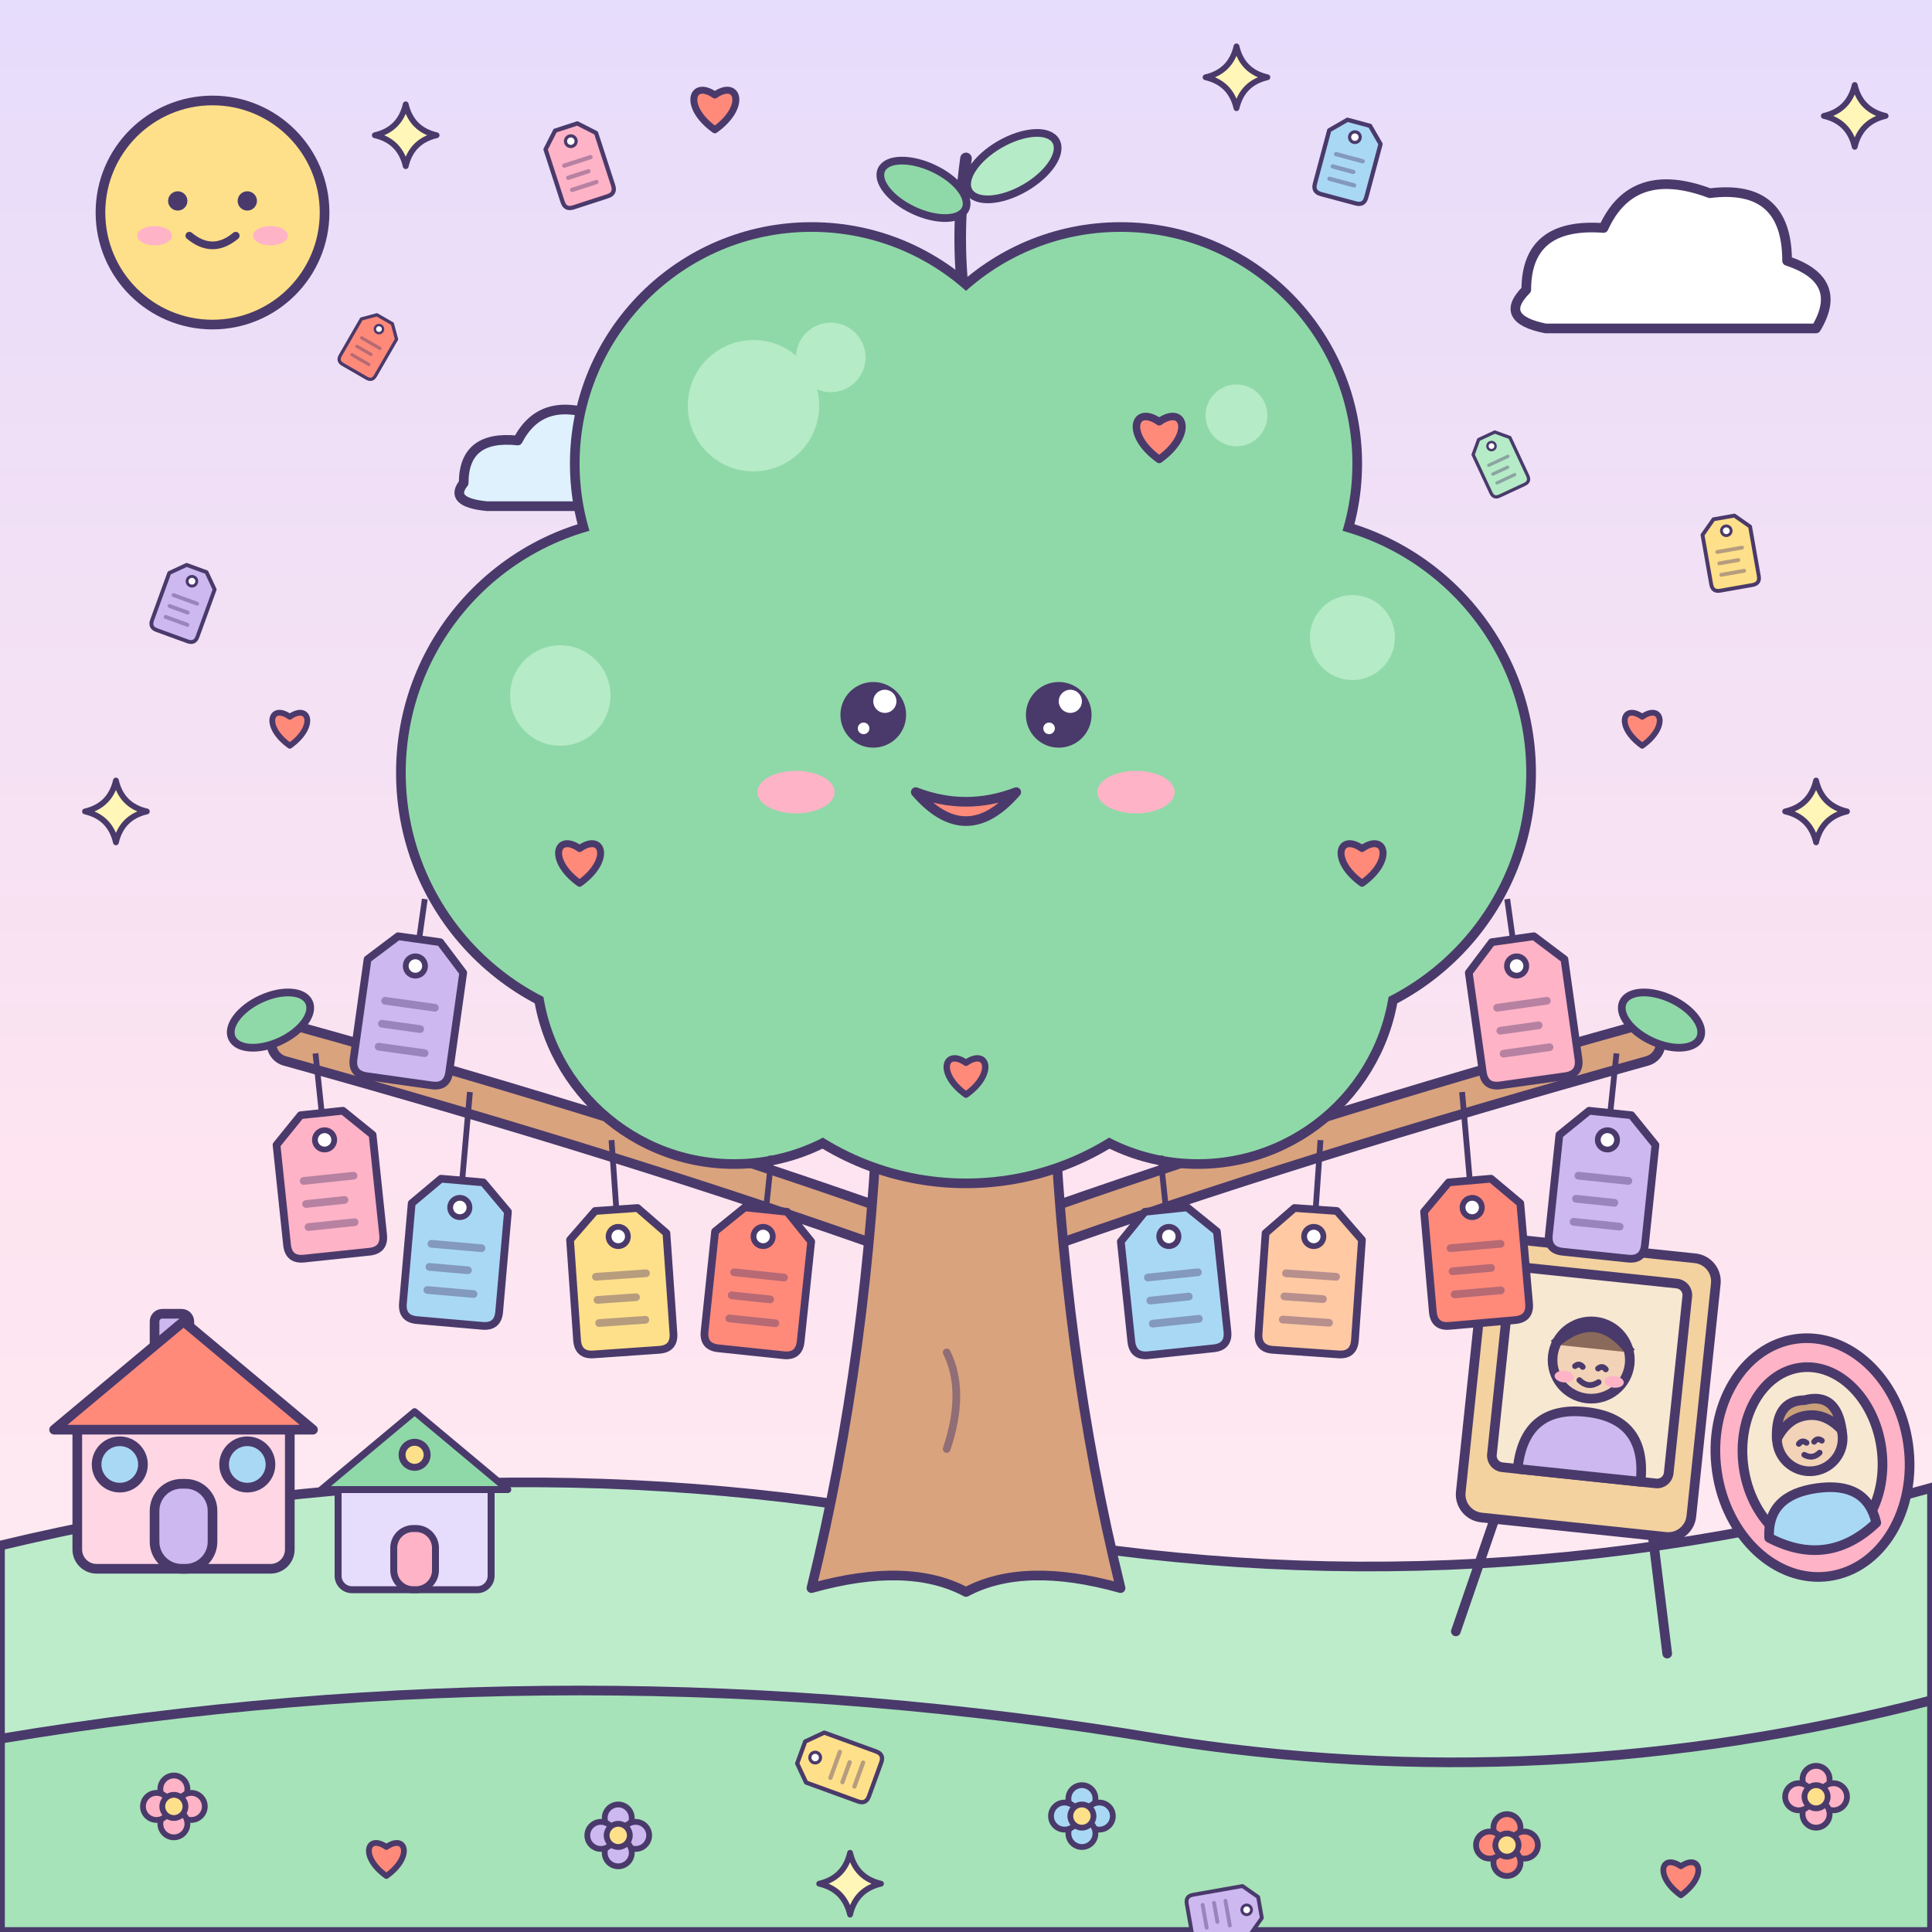
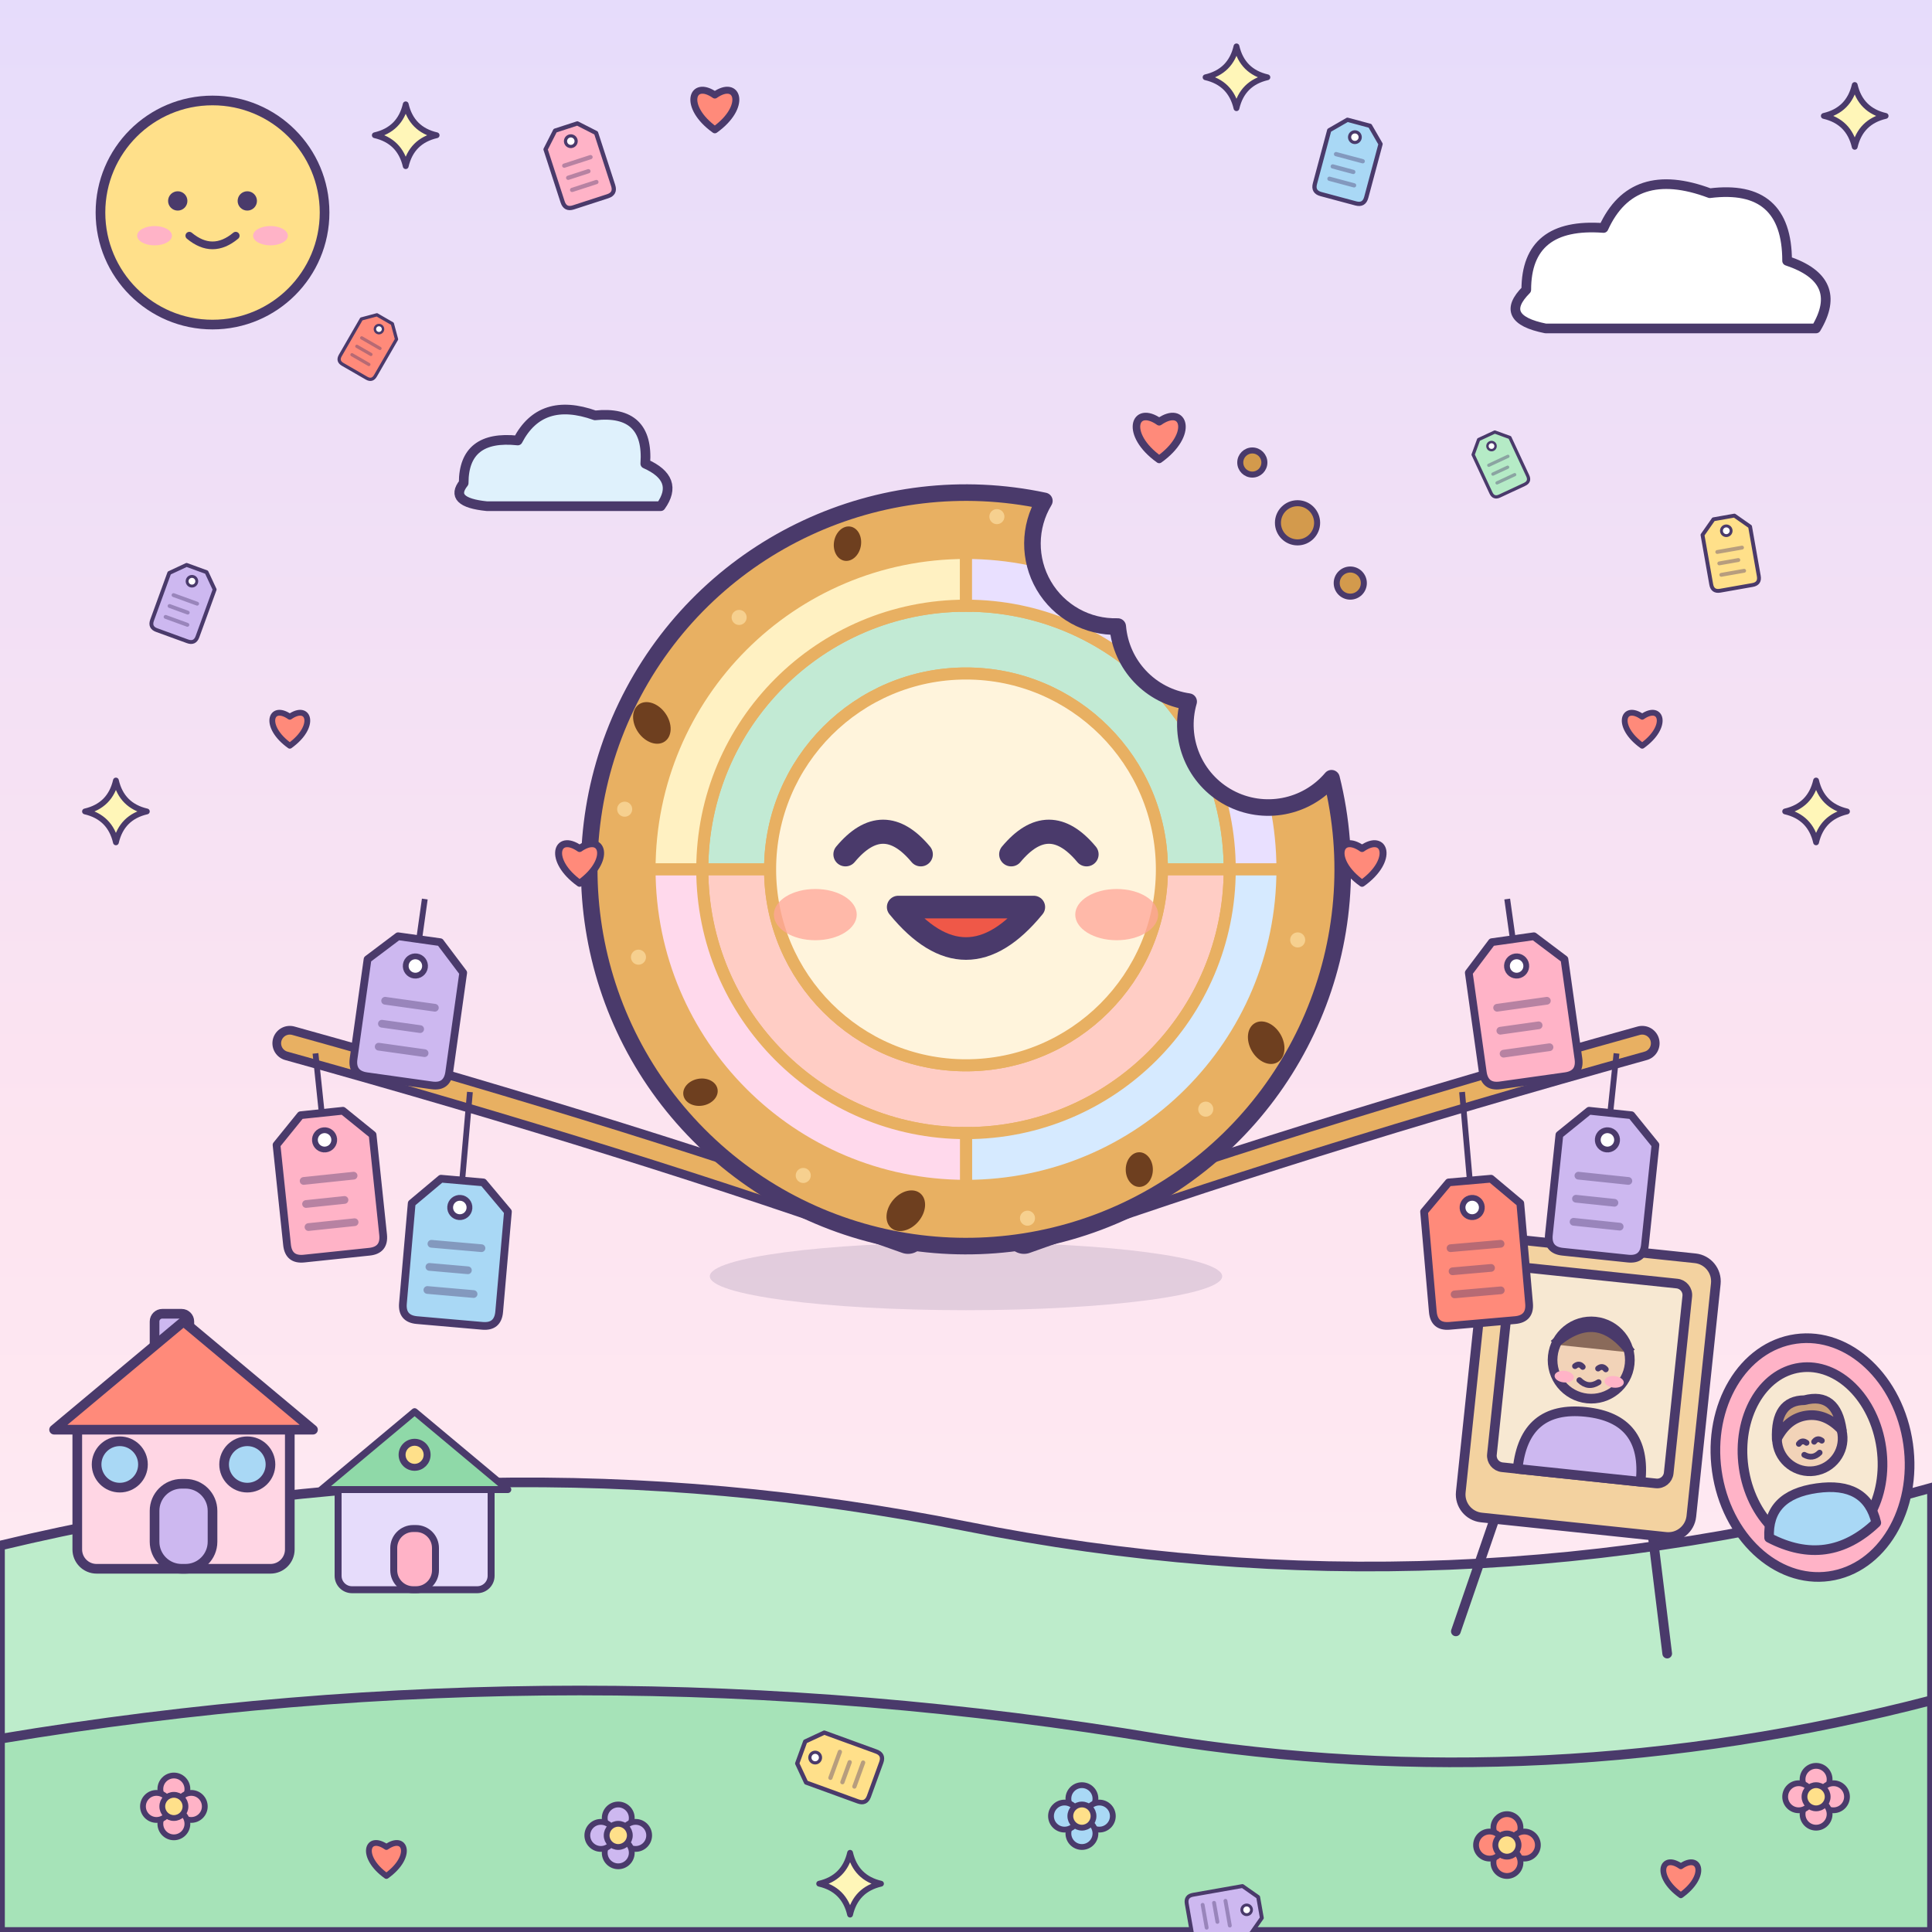
<svg xmlns="http://www.w3.org/2000/svg" viewBox="0 0 1000 1000">
  <defs>
    <linearGradient id="sky" x1="0" y1="0" x2="0" y2="1">
      <stop offset="0" stop-color="#e6dcfb" />
      <stop offset="0.6" stop-color="#fde4f0" />
      <stop offset="1" stop-color="#ffeef4" />
    </linearGradient>
    <g id="tag">
      <path d="M0 14 L14 0 L36 0 L50 14 L50 66 Q50 74 42 74 L8 74 Q0 74 0 66 Z" stroke="#4a3a6b" stroke-width="4" stroke-linejoin="round" />
      <circle cx="25" cy="14" r="5" fill="#fff" stroke="#4a3a6b" stroke-width="3" />
      <path d="M12 34 H38 M12 46 H32 M12 58 H36" stroke="#4a3a6b" stroke-width="4" stroke-linecap="round" opacity="0.4" fill="none" />
    </g>
    <path id="spark" d="M0 -16 Q3 -3 16 0 Q3 3 0 16 Q-3 3 -16 0 Q-3 -3 0 -16 Z" fill="#fff6b8" stroke="#4a3a6b" stroke-width="3" stroke-linejoin="round" />
    <path id="heart" d="M0 6 C-14 -4 -10 -16 0 -9 C10 -16 14 -4 0 6 Z" fill="#ff8a7a" stroke="#4a3a6b" stroke-width="3" stroke-linejoin="round" />
  </defs>
  <rect width="1000" height="1000" fill="url(#sky)" />
  <g stroke="#4a3a6b" stroke-width="5">
    <circle cx="110" cy="110" r="58" fill="#ffe08a" />
    <circle cx="92" cy="104" r="5" fill="#4a3a6b" stroke="none" />
    <circle cx="128" cy="104" r="5" fill="#4a3a6b" stroke="none" />
    <path d="M98 122 Q110 132 122 122" fill="none" stroke-linecap="round" stroke-width="4" />
    <ellipse cx="80" cy="122" rx="9" ry="5" fill="#ffb3c7" stroke="none" />
    <ellipse cx="140" cy="122" rx="9" ry="5" fill="#ffb3c7" stroke="none" />
    <path d="M790 150 Q790 115 830 118 Q845 85 885 100 Q925 95 925 135 Q955 145 940 170 L800 170 Q775 165 790 150 Z" fill="#fff" stroke-linejoin="round" />
    <path d="M240 250 Q240 225 268 228 Q280 205 308 215 Q336 212 334 240 Q352 248 342 262 L252 262 Q232 260 240 250 Z" fill="#dff1fc" stroke-linejoin="round" />
  </g>
  <g>
    <use href="#tag" fill="#ffb3c7" transform="translate(280 70) rotate(-18) scale(0.55)" />
    <use href="#tag" fill="#a9d8f5" transform="translate(690 60) rotate(15) scale(0.55)" />
    <use href="#tag" fill="#ffe08a" transform="translate(880 270) rotate(-10) scale(0.5)" />
    <use href="#tag" fill="#cdb8f0" transform="translate(90 290) rotate(20) scale(0.5)" />
    <use href="#tag" fill="#ff8a7a" transform="translate(190 160) rotate(30) scale(0.42)" />
    <use href="#tag" fill="#b5ebc6" transform="translate(760 230) rotate(-25) scale(0.42)" />
  </g>
  <use href="#spark" x="210" y="70" />
  <use href="#spark" x="960" y="60" />
  <use href="#spark" x="60" y="420" />
  <use href="#spark" x="940" y="420" />
  <use href="#spark" x="640" y="40" />
  <use href="#heart" transform="translate(370 60) scale(1.2)" />
  <use href="#heart" transform="translate(850 380)" />
  <use href="#heart" transform="translate(150 380)" />
  <path d="M0 800 Q250 740 500 790 Q750 840 1000 770 L1000 1000 L0 1000 Z" fill="#bdeccb" stroke="#4a3a6b" stroke-width="5" />
  <g stroke="#4a3a6b" stroke-width="5" stroke-linejoin="round">
    <g transform="translate(40 690)">
      <rect x="40" y="-10" width="18" height="34" rx="4" fill="#cdb8f0" />
      <rect x="0" y="40" width="110" height="82" rx="10" fill="#ffd6e4" />
      <path d="M-12 50 L55 -6 L122 50 Z" fill="#ff8a7a" />
      <rect x="40" y="78" width="30" height="44" rx="14" fill="#cdb8f0" />
      <circle cx="88" cy="68" r="12" fill="#a9d8f5" />
      <circle cx="22" cy="68" r="12" fill="#a9d8f5" />
    </g>
    <g transform="translate(175 735) scale(0.72)">
      <rect x="0" y="40" width="110" height="82" rx="10" fill="#e6dcfb" />
      <path d="M-12 50 L55 -6 L122 50 Z" fill="#8fd9a8" />
      <rect x="40" y="78" width="30" height="44" rx="14" fill="#ffb3c7" />
      <circle cx="55" cy="25" r="9" fill="#ffe08a" />
    </g>
  </g>
  <g stroke="#4a3a6b" stroke-width="5" stroke-linejoin="round">
    <g transform="translate(770 640) rotate(6)">
      <path d="M20 140 L5 205 M100 140 L115 205" stroke-linecap="round" fill="none" />
      <rect x="0" y="0" width="120" height="145" rx="12" fill="#f3d2a0" />
      <rect x="14" y="14" width="92" height="104" rx="6" fill="#f7e8d2" />
      <path d="M28 118 Q28 85 60 85 Q92 85 92 118 Z" fill="#cdb8f0" />
      <circle cx="60" cy="58" r="20" fill="#f2d3b8" />
      <path d="M40 52 Q60 30 80 52" fill="#8a6a5a" />
      <path d="M52 62 Q54 60 56 62 M64 62 Q66 60 68 62" fill="none" stroke-width="3" stroke-linecap="round" />
      <path d="M55 69 Q60 73 65 69" fill="none" stroke-width="3" stroke-linecap="round" />
      <ellipse cx="47" cy="68" rx="5" ry="3" fill="#ffb3c7" stroke="none" />
      <ellipse cx="73" cy="68" rx="5" ry="3" fill="#ffb3c7" stroke="none" />
    </g>
    <g transform="translate(880 700) rotate(-8)">
      <ellipse cx="50" cy="62" rx="50" ry="62" fill="#ffb3c7" />
      <ellipse cx="50" cy="62" rx="36" ry="47" fill="#f7e8d2" />
      <path d="M22 100 Q24 78 50 78 Q76 78 78 100 Q64 110 50 110 Q36 110 22 100 Z" fill="#a9d8f5" />
      <circle cx="50" cy="52" r="17" fill="#f2d3b8" />
      <path d="M33 50 Q35 30 50 32 Q67 30 67 50 Q60 40 50 40 Q40 40 33 50 Z" fill="#c9a07a" />
      <path d="M44 54 Q46 52 48 54 M52 54 Q54 52 56 54" fill="none" stroke-width="3" stroke-linecap="round" />
      <path d="M46 60 Q50 63 54 60" fill="none" stroke-width="3" stroke-linecap="round" />
    </g>
  </g>
  <g fill="none" stroke-linecap="round">
-     <path d="M470 640 Q330 590 150 540" stroke="#4a3a6b" stroke-width="24" />
-     <path d="M470 640 Q330 590 150 540" stroke="#d9a37e" stroke-width="14" />
-     <path d="M530 640 Q670 590 850 540" stroke="#4a3a6b" stroke-width="24" />
-     <path d="M530 640 Q670 590 850 540" stroke="#d9a37e" stroke-width="14" />
-   </g>
-   <g stroke="#4a3a6b" stroke-width="4">
-     <ellipse cx="140" cy="528" rx="22" ry="12" fill="#8fd9a8" transform="rotate(-25 140 528)" />
-     <ellipse cx="860" cy="528" rx="22" ry="12" fill="#8fd9a8" transform="rotate(25 860 528)" />
-   </g>
-   <path d="M455 560 Q450 700 420 822 Q470 808 500 824 Q530 808 580 822 Q550 700 545 560 Z" fill="#d9a37e" stroke="#4a3a6b" stroke-width="5" stroke-linejoin="round" />
-   <path d="M490 700 Q500 720 490 750" fill="none" stroke="#4a3a6b" stroke-width="4" stroke-linecap="round" opacity="0.5" />
-   <g stroke="#4a3a6b" stroke-linecap="round" fill="none">
-     <path d="M500 162 Q494 125 500 82" stroke-width="6" />
-   </g>
-   <g stroke="#4a3a6b" stroke-width="4">
-     <ellipse cx="478" cy="98" rx="24" ry="12" fill="#8fd9a8" transform="rotate(25 478 98)" />
-     <ellipse cx="524" cy="86" rx="26" ry="13" fill="#b5ebc6" transform="rotate(-30 524 86)" />
-   </g>
-   <g stroke="#4a3a6b" stroke-width="10" fill="#4a3a6b">
-     <circle cx="500" cy="330" r="170" />
-     <circle cx="340" cy="400" r="130" />
-     <circle cx="660" cy="400" r="130" />
-     <circle cx="420" cy="240" r="120" />
-     <circle cx="580" cy="240" r="120" />
-     <circle cx="500" cy="470" r="140" />
-     <circle cx="380" cy="500" r="100" />
-     <circle cx="620" cy="500" r="100" />
-   </g>
-   <g fill="#8fd9a8">
-     <circle cx="500" cy="330" r="170" />
-     <circle cx="340" cy="400" r="130" />
-     <circle cx="660" cy="400" r="130" />
-     <circle cx="420" cy="240" r="120" />
-     <circle cx="580" cy="240" r="120" />
-     <circle cx="500" cy="470" r="140" />
-     <circle cx="380" cy="500" r="100" />
-     <circle cx="620" cy="500" r="100" />
-   </g>
-   <g fill="#b5ebc6">
-     <circle cx="390" cy="210" r="34" />
-     <circle cx="430" cy="185" r="18" />
-     <circle cx="290" cy="360" r="26" />
-     <circle cx="700" cy="330" r="22" />
-     <circle cx="640" cy="215" r="16" />
+     <path d="M470 640 Q330 590 150 540" stroke="#4a3a6b" stroke-width="18" />
+     <path d="M470 640 Q330 590 150 540" stroke="#e8b062" stroke-width="9" />
+     <path d="M530 640 Q670 590 850 540" stroke="#4a3a6b" stroke-width="18" />
+     <path d="M530 640 Q670 590 850 540" stroke="#e8b062" stroke-width="9" />
+   </g>
+   <g transform="translate(266.0 216.0) scale(3.9)" stroke="none">
+     <defs>
+       <clipPath id="kibi-a">
+         <path d="M70.4,11.09 A11,11 0 0 0 80.14,27.77 A11,11 0 0 0 89.55,37.73 A11,11 0 0 0 108.51,47.9 A50,50 0 1 1 70.4,11.09 Z" />
+       </clipPath>
+     </defs>
+     <ellipse cx="60" cy="114" rx="34" ry="4.5" fill="#4a3a6b" opacity="0.15" />
+     <path d="M70.4,11.09 A11,11 0 0 0 80.14,27.77 A11,11 0 0 0 89.55,37.73 A11,11 0 0 0 108.51,47.9 A50,50 0 1 1 70.4,11.09 Z" fill="#e8b062" />
+     <g clip-path="url(#kibi-a)" stroke="#e8b062" stroke-width="1.6">
+       <path d="M34.0,60.0 L25.0,60.0 A35,35 0 0 1 95.0,60.0 L86.0,60.0 A26,26 0 0 0 34.0,60.0 Z" fill="#c2ead4" />
+       <path d="M86.0,60.0 L95.0,60.0 A35,35 0 0 1 25.0,60.0 L34.0,60.0 A26,26 0 0 0 86.0,60.0 Z" fill="#ffcdc5" />
+       <path d="M25.0,60.0 L18.0,60.0 A42,42 0 0 1 60.0,18.0 L60.0,25.0 A35,35 0 0 0 25.0,60.0 Z" fill="#fff1c2" />
+       <path d="M60.0,25.0 L60.0,18.0 A42,42 0 0 1 102.0,60.0 L95.0,60.0 A35,35 0 0 0 60.0,25.0 Z" fill="#e9e0ff" />
+       <path d="M95.0,60.0 L102.0,60.0 A42,42 0 0 1 60.0,102.0 L60.0,95.0 A35,35 0 0 0 95.0,60.0 Z" fill="#d6eaff" />
+       <path d="M60.0,95.0 L60.0,102.0 A42,42 0 0 1 18.0,60.0 L25.0,60.0 A35,35 0 0 0 60.0,95.0 Z" fill="#ffd9ec" />
+       <circle cx="60" cy="60" r="26" fill="#fff4dc" />
+     </g>
+     <g clip-path="url(#kibi-a)">
+       <circle cx="38.4" cy="100.62" r="1" fill="#f6d08f" />
+       <circle cx="16.53" cy="71.65" r="1" fill="#f6d08f" />
+       <circle cx="14.7" cy="52.01" r="1" fill="#f6d08f" />
+       <circle cx="29.89" cy="26.56" r="1" fill="#f6d08f" />
+       <circle cx="64.1" cy="13.18" r="1" fill="#f6d08f" />
+       <circle cx="91.82" cy="91.82" r="1" fill="#f6d08f" />
+       <circle cx="68.16" cy="106.29" r="1" fill="#f6d08f" />
+       <circle cx="104.02" cy="69.36" r="1" fill="#f6d08f" />
+       <ellipse cx="52.01" cy="105.3" rx="3" ry="2.2" transform="rotate(130 52.01 105.3)" fill="#6e3f1f" />
+       <ellipse cx="24.76" cy="89.57" rx="2.3" ry="1.8" transform="rotate(170 24.76 89.57)" fill="#6e3f1f" />
+       <ellipse cx="18.31" cy="40.56" rx="3" ry="2.2" transform="rotate(235 18.31 40.56)" fill="#6e3f1f" />
+       <ellipse cx="44.27" cy="16.77" rx="2.3" ry="1.8" transform="rotate(280 44.27 16.77)" fill="#6e3f1f" />
+       <ellipse cx="99.84" cy="83.0" rx="3" ry="2.2" transform="rotate(60 99.84 83.0)" fill="#6e3f1f" />
+       <ellipse cx="83.0" cy="99.84" rx="2.3" ry="1.8" transform="rotate(90 83.0 99.84)" fill="#6e3f1f" />
+     </g>
+     <path d="M70.4,11.09 A11,11 0 0 0 80.14,27.77 A11,11 0 0 0 89.55,37.73 A11,11 0 0 0 108.51,47.9 A50,50 0 1 1 70.4,11.09 Z" fill="none" stroke="#4a3a6b" stroke-width="2.2" stroke-linejoin="round" />
+     <g fill="#d39a4c" stroke="#4a3a6b" stroke-width="0.8">
+       <circle cx="104" cy="14" r="2.6" />
+       <circle cx="111" cy="22" r="1.8" />
+       <circle cx="98" cy="6" r="1.6" />
+     </g>
+     <path d="M44 58 q5 -6 10 0 M66 58 q5 -6 10 0" stroke="#4a3a6b" stroke-width="3.2" fill="none" stroke-linecap="round" />
+     <path d="M51 65 q9 11 18 0 z" stroke="#4a3a6b" stroke-width="3" fill="#ef5848" stroke-linejoin="round" />
+     <ellipse cx="40" cy="66" rx="5.5" ry="3.4" fill="#ffa598" opacity="0.75" />
+     <ellipse cx="80" cy="66" rx="5.5" ry="3.4" fill="#ffa598" opacity="0.75" />
  </g>
  <use href="#heart" transform="translate(600 230) scale(1.3)" />
  <use href="#heart" transform="translate(300 450) scale(1.2)" />
  <use href="#heart" transform="translate(705 450) scale(1.2)" />
-   <use href="#heart" transform="translate(500 560) scale(1.1)" />
-   <g>
-     <circle cx="452" cy="370" r="17" fill="#4a3a6b" />
-     <circle cx="548" cy="370" r="17" fill="#4a3a6b" />
-     <circle cx="458" cy="363" r="6" fill="#fff" />
-     <circle cx="554" cy="363" r="6" fill="#fff" />
-     <circle cx="447" cy="377" r="3" fill="#fff" />
-     <circle cx="543" cy="377" r="3" fill="#fff" />
-     <ellipse cx="412" cy="410" rx="20" ry="11" fill="#ffb3c7" />
-     <ellipse cx="588" cy="410" rx="20" ry="11" fill="#ffb3c7" />
-     <path d="M474 410 Q500 440 526 410 Q500 420 474 410 Z" fill="#ff8a7a" stroke="#4a3a6b" stroke-width="5" stroke-linejoin="round" />
-   </g>
  <g stroke="#4a3a6b" stroke-width="3">
    <g transform="translate(168 590) rotate(-6)">
      <line x1="0" y1="-45" x2="0" y2="0" />
      <use href="#tag" x="-25" y="-14" fill="#ffb3c7" />
    </g>
    <g transform="translate(238 625) rotate(5)">
      <line x1="0" y1="-60" x2="0" y2="0" />
      <use href="#tag" x="-25" y="-14" fill="#a9d8f5" />
    </g>
-     <g transform="translate(320 640) rotate(-4)">
-       <line x1="0" y1="-50" x2="0" y2="0" />
-       <use href="#tag" x="-25" y="-14" fill="#ffe08a" />
-     </g>
-     <g transform="translate(395 640) rotate(6)">
-       <line x1="0" y1="-42" x2="0" y2="0" />
-       <use href="#tag" x="-25" y="-14" fill="#ff8a7a" />
-     </g>
    <g transform="translate(215 500) rotate(8)">
      <line x1="0" y1="-35" x2="0" y2="0" />
      <use href="#tag" x="-25" y="-14" fill="#cdb8f0" />
    </g>
    <g transform="translate(832 590) rotate(6)">
      <line x1="0" y1="-45" x2="0" y2="0" />
      <use href="#tag" x="-25" y="-14" fill="#cdb8f0" />
    </g>
    <g transform="translate(762 625) rotate(-5)">
      <line x1="0" y1="-60" x2="0" y2="0" />
      <use href="#tag" x="-25" y="-14" fill="#ff8a7a" />
-     </g>
-     <g transform="translate(680 640) rotate(4)">
-       <line x1="0" y1="-50" x2="0" y2="0" />
-       <use href="#tag" x="-25" y="-14" fill="#ffc9a3" />
-     </g>
-     <g transform="translate(605 640) rotate(-6)">
-       <line x1="0" y1="-42" x2="0" y2="0" />
-       <use href="#tag" x="-25" y="-14" fill="#a9d8f5" />
    </g>
    <g transform="translate(785 500) rotate(-8)">
      <line x1="0" y1="-35" x2="0" y2="0" />
      <use href="#tag" x="-25" y="-14" fill="#ffb3c7" />
    </g>
  </g>
  <path d="M0 900 Q300 850 600 900 Q800 932 1000 880 L1000 1000 L0 1000 Z" fill="#a6e3b8" stroke="#4a3a6b" stroke-width="5" />
  <g stroke="#4a3a6b" stroke-width="3">
    <g transform="translate(90 935)">
      <circle cx="0" cy="-9" r="7" fill="#ffb3c7" />
      <circle cx="9" cy="0" r="7" fill="#ffb3c7" />
      <circle cx="0" cy="9" r="7" fill="#ffb3c7" />
      <circle cx="-9" cy="0" r="7" fill="#ffb3c7" />
      <circle r="6" fill="#ffe08a" />
    </g>
    <g transform="translate(320 950)">
      <circle cx="0" cy="-9" r="7" fill="#cdb8f0" />
      <circle cx="9" cy="0" r="7" fill="#cdb8f0" />
      <circle cx="0" cy="9" r="7" fill="#cdb8f0" />
      <circle cx="-9" cy="0" r="7" fill="#cdb8f0" />
      <circle r="6" fill="#ffe08a" />
    </g>
    <g transform="translate(560 940)">
      <circle cx="0" cy="-9" r="7" fill="#a9d8f5" />
      <circle cx="9" cy="0" r="7" fill="#a9d8f5" />
      <circle cx="0" cy="9" r="7" fill="#a9d8f5" />
      <circle cx="-9" cy="0" r="7" fill="#a9d8f5" />
      <circle r="6" fill="#ffe08a" />
    </g>
    <g transform="translate(780 955)">
      <circle cx="0" cy="-9" r="7" fill="#ff8a7a" />
      <circle cx="9" cy="0" r="7" fill="#ff8a7a" />
      <circle cx="0" cy="9" r="7" fill="#ff8a7a" />
      <circle cx="-9" cy="0" r="7" fill="#ff8a7a" />
      <circle r="6" fill="#ffe08a" />
    </g>
    <g transform="translate(940 930)">
      <circle cx="0" cy="-9" r="7" fill="#ffb3c7" />
      <circle cx="9" cy="0" r="7" fill="#ffb3c7" />
      <circle cx="0" cy="9" r="7" fill="#ffb3c7" />
      <circle cx="-9" cy="0" r="7" fill="#ffb3c7" />
      <circle r="6" fill="#ffe08a" />
    </g>
  </g>
  <use href="#tag" fill="#ffe08a" transform="translate(410 920) rotate(-70) scale(0.55)" />
  <use href="#tag" fill="#cdb8f0" transform="translate(650 975) rotate(80) scale(0.5)" />
  <use href="#spark" x="440" y="975" transform="scale(1)" />
  <use href="#heart" transform="translate(200 965)" />
  <use href="#heart" transform="translate(870 975)" />
</svg>
